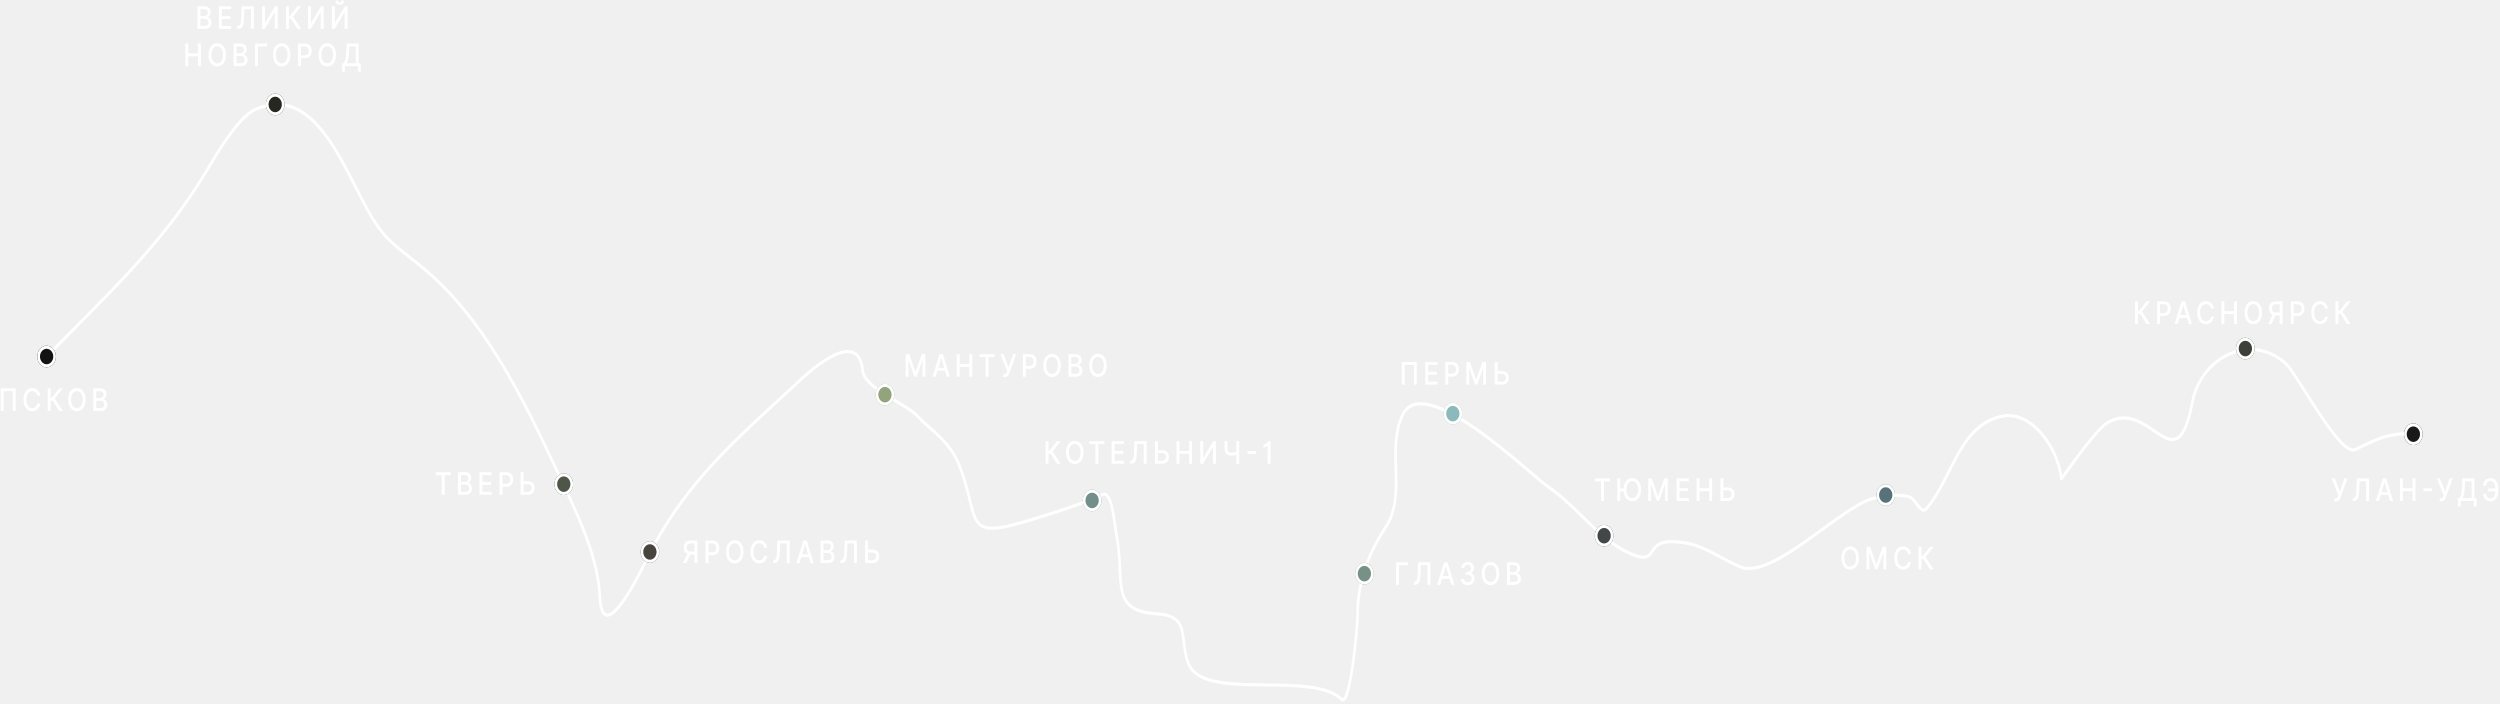
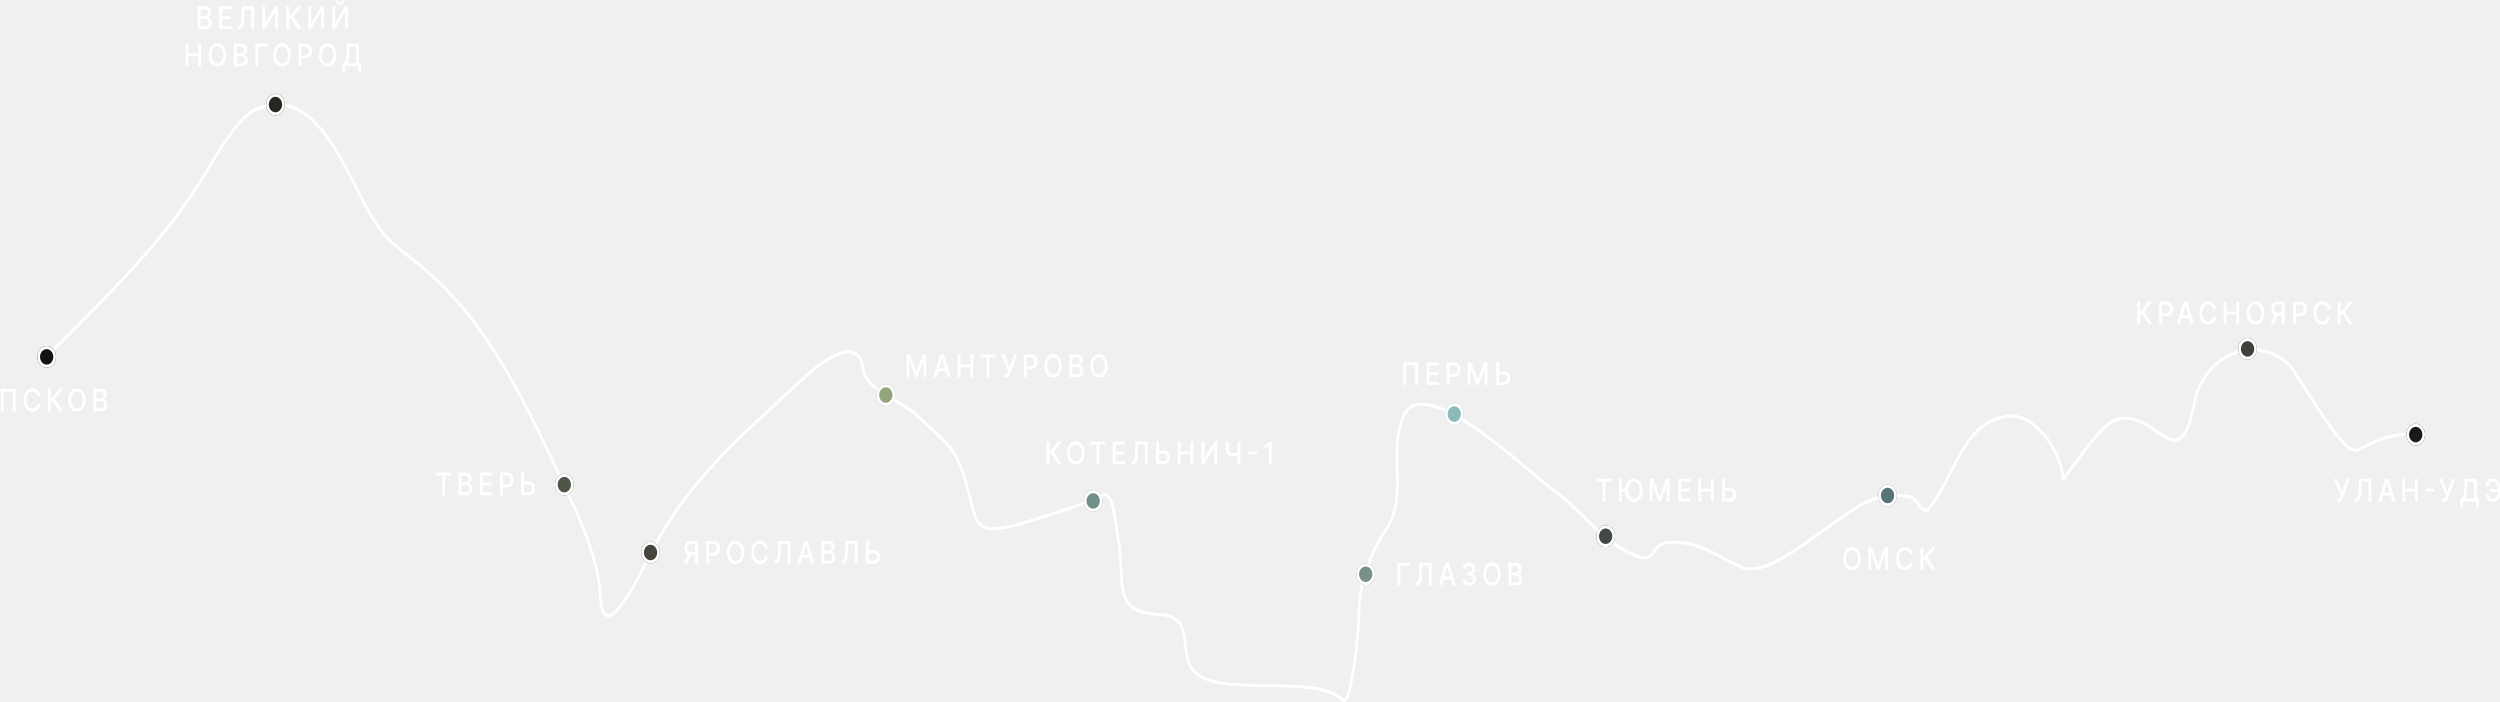
- <svg xmlns="http://www.w3.org/2000/svg" width="938" height="264" fill="none">
+ <svg xmlns="http://www.w3.org/2000/svg" fill="none">
  <path fill-rule="evenodd" clip-rule="evenodd" d="M904.5 162.659c0 .322-.224.583-.5.583-7.765 0-11.904 1.999-18.521 5.196-.517.25-1.049.507-1.6.771-.922.443-1.971.17-3.02-.457-1.06-.634-2.217-1.685-3.422-3-2.415-2.635-5.118-6.434-7.756-10.41-1.769-2.667-3.521-5.431-5.143-7.992-.798-1.258-1.564-2.468-2.286-3.592-1.099-1.711-2.094-3.225-2.947-4.429-.861-1.216-1.549-2.074-2.035-2.507-12.966-11.555-31.085-2.146-34.189 14.128-.764 4.009-1.589 7.021-2.487 9.229-.897 2.205-1.885 3.656-2.998 4.48-2.273 1.683-4.797.584-7.365-1.023a75.512 75.512 0 01-2.342-1.552c-1.963-1.335-4.041-2.748-6.323-3.681-3.16-1.291-6.631-1.614-10.506.644-1.183.69-2.849 2.335-4.717 4.478-1.853 2.127-3.858 4.69-5.713 7.157a373.015 373.015 0 00-4.787 6.545l-.005.007c-.619.86-1.126 1.566-1.48 2.043-.176.237-.32.427-.423.553a2.152 2.152 0 01-.153.171l-.002.001a.575.575 0 01-.166.114.442.442 0 01-.362.001c-.237-.105-.308-.351-.322-.479-.619-5.77-3.397-11.992-7.309-16.537-3.915-4.549-8.888-7.336-13.881-6.441-8.079 1.448-12.745 7.13-16.634 13.966-1.244 2.187-2.395 4.465-3.553 6.758a276.268 276.268 0 01-2.016 3.941c-1.875 3.571-3.889 7.028-6.374 9.925-.308.358-.651.587-1.027.67-.374.082-.734.008-1.064-.147-.637-.3-1.236-.943-1.766-1.594-.271-.333-.54-.689-.798-1.031l-.002-.003c-.26-.344-.508-.673-.751-.97a6.972 6.972 0 00-.682-.746c-.215-.196-.389-.306-.527-.352-1.876-.624-4.394-.767-6.949-.606-2.546.162-5.084.623-6.978 1.175-3.039.885-6.897 3.215-11.204 6.183-2.338 1.611-4.77 3.382-7.258 5.194a466.817 466.817 0 01-6.419 4.619c-4.683 3.29-9.379 6.327-13.665 8.217-4.267 1.882-8.232 2.676-11.399 1.317-2.421-1.04-4.558-2.15-6.569-3.226l-1.047-.562c-1.628-.876-3.185-1.712-4.776-2.463-3.84-1.811-7.862-3.106-13.388-3.106-2.541 0-3.976.633-4.927 1.416-.482.396-.857.846-1.201 1.314-.149.204-.29.408-.433.615l-.067.097c-.164.237-.333.479-.51.708-.357.46-.764.895-1.299 1.207-.538.314-1.174.487-1.969.479-1.563-.015-3.784-.732-7.207-2.505-5.114-2.649-9.705-6.89-14.24-11.29-.53-.514-1.059-1.03-1.589-1.547-4.017-3.918-8.036-7.84-12.433-10.864-1.438-.989-3.981-3.148-7.193-5.875a983.36 983.36 0 00-3.583-3.034c-4.911-4.131-10.812-8.958-16.715-13.078-5.913-4.127-11.785-7.516-16.644-8.808-2.428-.646-4.56-.757-6.301-.214-1.721.535-3.084 1.715-3.999 3.729-2.757 6.07-2.562 12.751-2.362 19.576l.046 1.601c.195 7.317.123 14.73-4.179 21.176-5.992 8.977-10.212 20.083-10.212 31.765 0 2.97-.742 11.77-1.858 19.449-.558 3.839-1.215 7.436-1.928 9.899-.353 1.218-.738 2.227-1.168 2.843-.214.308-.486.586-.825.684-.374.109-.722-.028-1.005-.303-2.724-2.646-7.261-3.955-12.749-4.602-4.696-.554-9.995-.617-15.293-.68-.871-.01-1.741-.02-2.609-.033-6.128-.088-12.124-.285-16.941-1.383-4.787-1.091-8.597-3.113-10.094-7.039-.93-2.439-1.319-4.796-1.588-6.939-.062-.492-.117-.969-.171-1.431-.183-1.578-.346-2.985-.682-4.242-.422-1.583-1.105-2.863-2.427-3.814-1.345-.967-3.401-1.629-6.631-1.827-4.576-.28-7.676-1.228-9.779-2.837-2.129-1.63-3.178-3.892-3.734-6.624-.48-2.355-.602-5.109-.736-8.143a406.44 406.44 0 00-.06-1.332c-.168-3.586-.423-7.583-1.304-11.945-.142-.702-.287-1.743-.451-2.924l-.149-1.066c-.232-1.631-.51-3.438-.876-5.078-.37-1.656-.816-3.074-1.359-3.968-.27-.443-.538-.715-.796-.846-.242-.121-.516-.141-.86.015-8.318 3.77-16.874 6.408-25.455 9.055l-.551.17c-6.78 2.091-11.434 3.223-14.719 3.391-3.303.168-5.329-.633-6.723-2.535-.679-.927-1.183-2.082-1.624-3.425-.441-1.342-.829-2.909-1.262-4.67l-.054-.22c-.858-3.494-1.919-7.814-3.928-12.964-1.738-4.454-4.147-7.507-6.897-10.241-1.231-1.225-2.525-2.38-3.862-3.574l-.485-.433c-1.504-1.345-3.054-2.75-4.592-4.343-1.118-1.158-2.879-2.37-4.951-3.658-.91-.565-1.894-1.153-2.9-1.755a178.84 178.84 0 01-3.707-2.255c-2.211-1.394-4.327-2.866-5.938-4.427-1.596-1.547-2.787-3.267-2.98-5.18-.388-3.845-1.694-5.617-3.367-6.257-1.745-.668-4.059-.179-6.578.992-5.012 2.331-10.402 7.153-12.621 9.221-2.705 2.522-5.382 4.982-8.023 7.409-19.344 17.773-36.781 33.794-49.565 59.866l-.096.195c-1.172 2.393-5.242 10.703-9.185 16.054-1.017 1.38-2.04 2.584-3.016 3.442-.962.846-1.951 1.422-2.888 1.398-1.002-.025-1.797-.725-2.342-2.022-.534-1.268-.865-3.17-.978-5.801-.339-7.9-2.832-16.344-6.054-24.545-2.517-6.406-5.463-12.625-8.148-18.295-.752-1.588-1.484-3.133-2.18-4.627-13.116-28.142-27.656-57.138-50.465-75.694-1.654-1.347-3.134-2.52-4.476-3.584-3.574-2.834-6.172-4.894-8.509-7.391-3.238-3.458-5.981-7.752-10.21-16.07l-.942-1.854c-4.315-8.514-8.927-17.61-14.613-23.885-3.042-3.356-6.37-5.878-10.097-7.07-3.721-1.188-7.876-1.064-12.597.936-1.645.697-3.404 2.111-5.195 3.984-1.785 1.868-3.575 4.163-5.281 6.584-2.785 3.95-5.325 8.202-7.256 11.431a400.72 400.72 0 01-1.214 2.023C63.496 88.254 45.833 106 27.963 123.954c-2.878 2.891-5.76 5.787-8.634 8.711-.208.212-.524.187-.705-.056a.652.652 0 01.047-.822c2.882-2.932 5.77-5.834 8.65-8.728 17.876-17.961 35.434-35.603 49.142-58.234.366-.603.768-1.275 1.202-2.003 1.93-3.229 4.5-7.528 7.312-11.518 1.724-2.447 3.55-4.79 5.386-6.712 1.832-1.916 3.703-3.441 5.521-4.212 4.898-2.075 9.265-2.223 13.203-.964 3.932 1.257 7.399 3.903 10.521 7.347 5.793 6.392 10.474 15.628 14.769 24.103.321.634.64 1.264.958 1.888 4.214 8.288 6.897 12.464 10.025 15.805 2.281 2.436 4.796 4.43 8.338 7.24a449.143 449.143 0 014.545 3.638c23.026 18.733 37.663 47.968 50.77 76.094a834.14 834.14 0 002.166 4.596c2.688 5.675 5.659 11.946 8.193 18.396 3.241 8.248 5.796 16.852 6.144 24.972.111 2.578.432 4.292.876 5.347.433 1.027.942 1.357 1.467 1.37.591.015 1.353-.363 2.263-1.163.896-.787 1.866-1.922 2.86-3.271 3.878-5.263 7.908-13.489 9.081-15.883l.091-.185c12.887-26.282 30.483-42.447 49.819-60.209 2.641-2.426 5.314-4.882 8.013-7.398 2.216-2.066 7.709-6.991 12.874-9.393 2.569-1.195 5.167-1.819 7.261-1.017 2.169.83 3.632 3.11 4.048 7.228.146 1.451 1.08 2.921 2.627 4.42 1.531 1.484 3.575 2.911 5.774 4.298 1.219.769 2.448 1.503 3.658 2.226 1 .597 1.987 1.187 2.943 1.781 2.068 1.285 3.928 2.554 5.145 3.815 1.509 1.563 3.034 2.946 4.537 4.29l.485.433c1.334 1.191 2.65 2.366 3.902 3.611 2.817 2.801 5.34 5.985 7.158 10.646 2.04 5.229 3.118 9.619 3.977 13.115l.056.23c.436 1.772.813 3.288 1.235 4.574.421 1.285.876 2.302 1.45 3.085 1.113 1.518 2.772 2.288 5.919 2.127 3.164-.161 7.723-1.26 14.507-3.353l.529-.163c8.597-2.651 17.105-5.276 25.371-9.022.568-.257 1.117-.251 1.619.003.487.245.885.699 1.215 1.241.654 1.076 1.136 2.669 1.511 4.348.378 1.695.662 3.546.894 5.182.055.382.106.752.155 1.104.163 1.17.299 2.151.432 2.809.902 4.466 1.161 8.547 1.329 12.149.022.455.042.901.061 1.339.136 3.051.253 5.686.71 7.93.515 2.531 1.451 4.496 3.31 5.919 1.884 1.442 4.775 2.371 9.283 2.648 3.302.202 5.552.883 7.103 1.998 1.575 1.133 2.382 2.677 2.857 4.46.363 1.36.541 2.898.726 4.495.052.448.104.901.161 1.355.265 2.107.638 4.341 1.513 6.635 1.281 3.359 4.629 5.287 9.372 6.369 4.714 1.074 10.621 1.273 16.761 1.361.863.012 1.731.023 2.6.033 5.294.062 10.646.126 15.39.685 5.503.65 10.314 1.977 13.289 4.866.093.091.122.069.123.069.035-.011.136-.066.291-.288.309-.444.648-1.281.996-2.482.688-2.372 1.334-5.893 1.89-9.721 1.112-7.654 1.844-16.38 1.844-19.254 0-12.008 4.334-23.358 10.423-32.481 4.059-6.082 4.164-13.094 3.968-20.424-.014-.548-.031-1.097-.047-1.649-.201-6.763-.409-13.752 2.479-20.109 1.05-2.311 2.644-3.694 4.624-4.31 1.96-.611 4.272-.464 6.783.204 5.019 1.335 11.003 4.804 16.935 8.944 5.941 4.147 11.87 8.997 16.786 13.134 1.292 1.086 2.51 2.121 3.639 3.08 3.19 2.708 5.667 4.812 7.061 5.77 4.472 3.075 8.558 7.063 12.568 10.975.529.517 1.057 1.032 1.585 1.544 4.539 4.403 9.034 8.545 14.006 11.12 3.403 1.763 5.464 2.391 6.81 2.405.66.006 1.135-.136 1.512-.356.381-.222.692-.542 1.004-.945.157-.204.311-.422.474-.659.162-.234.334-.486.519-.738.373-.508.809-1.036 1.384-1.509 1.161-.956 2.812-1.63 5.504-1.63 5.682 0 9.832 1.338 13.763 3.192 1.616.762 3.199 1.613 4.827 2.489l1.038.557c2.005 1.072 4.114 2.167 6.498 3.191 2.813 1.208 6.485.546 10.699-1.313 4.197-1.851 8.828-4.841 13.503-8.126 2.123-1.491 4.268-3.053 6.382-4.592 2.509-1.827 4.973-3.621 7.302-5.225 4.303-2.966 8.274-5.38 11.47-6.311 1.96-.571 4.561-1.042 7.167-1.207 2.598-.165 5.245-.028 7.278.649.312.104.604.314.868.554.268.244.533.544.791.861.256.314.516.657.77.995l.009.012c.26.344.517.683.773.998.526.646.996 1.118 1.414 1.315.198.094.362.114.505.083.142-.031.311-.124.504-.349 2.401-2.798 4.366-6.16 6.229-9.709a274.53 274.53 0 001.985-3.88c1.17-2.315 2.347-4.646 3.603-6.854 3.955-6.952 8.831-12.954 17.316-14.475 5.419-.971 10.693 2.066 14.739 6.767 3.782 4.395 6.559 10.315 7.438 16.018.335-.457.777-1.072 1.307-1.808l.006-.009c1.239-1.723 2.941-4.09 4.8-6.562 1.862-2.476 3.885-5.063 5.763-7.219 1.864-2.139 3.631-3.909 4.972-4.69 4.17-2.43 7.931-2.072 11.284-.701 2.378.971 4.592 2.477 6.584 3.831a73.046 73.046 0 002.223 1.474c2.6 1.627 4.618 2.354 6.355 1.067.892-.661 1.777-1.894 2.631-3.996.853-2.098 1.659-5.016 2.415-8.982 3.252-17.052 22.189-26.907 35.773-14.802.586.523 1.338 1.477 2.198 2.691.869 1.226 1.876 2.759 2.977 4.473.729 1.136 1.499 2.352 2.299 3.613 1.619 2.555 3.358 5.299 5.12 7.956 2.634 3.97 5.296 7.705 7.648 10.272 1.178 1.285 2.256 2.252 3.195 2.814.95.568 1.664.666 2.183.417.554-.266 1.091-.525 1.613-.778 6.618-3.198 10.921-5.278 18.889-5.278.276 0 .5.261.5.583z" fill="#fff" />
  <path d="M74.087 10.835h2.788c1.69 0 2.454-.98 2.454-2.28 0-1.312-.789-2.053-1.51-2.098v-.083c.668-.199 1.226-.728 1.226-1.788 0-1.254-.746-2.226-2.294-2.226h-2.664v8.475zm1.098-1.096V7.024h1.623c.88 0 1.43.662 1.43 1.469 0 .712-.415 1.246-1.47 1.246h-1.583zm0-3.713V3.448h1.498c.87 0 1.286.534 1.286 1.238 0 .819-.576 1.34-1.314 1.34h-1.47zM82.13 10.835h4.603v-1.1h-3.505V7.14h3.224V6.043h-3.224V3.461h3.462V2.36h-4.56v8.475zM89.105 10.835h.313c1.654 0 2.052-1.432 2.148-4.155l.114-3.236h2.482v7.391h1.083V2.36h-4.599l-.124 3.981c-.078 2.454-.334 3.352-1.204 3.377l-.213.008v1.11zM98.343 2.36v8.475h1.009l3.696-6.216h.068v6.216h1.097V2.36h-1.015l-3.7 6.224h-.068V2.36h-1.087zM111.621 10.835h1.339l-3.001-4.643 3.019-3.832h-1.36l-2.83 3.58h-.377V2.36h-1.097v8.475h1.097V7.036h.753l2.457 3.8zM115.572 2.36v8.475h1.008l3.697-6.216h.067v6.216h1.098V2.36h-1.016l-3.7 6.224h-.068V2.36h-1.086zM124.542 2.36v8.475h1.009l3.697-6.216h.067v6.216h1.097V2.36h-1.015l-3.701 6.224h-.067V2.36h-1.087zm3.633-2.152c0 .418-.199.786-.696.786-.504 0-.692-.372-.692-.786h-.87c0 .931.607 1.573 1.562 1.573.963 0 1.57-.642 1.57-1.573h-.874zM69.538 24.82h1.098v-3.696h3.626v3.695h1.1v-8.475h-1.1v3.683h-3.626v-3.683h-1.097v8.475zM84.778 20.582c0-2.71-1.392-4.354-3.274-4.354-1.89 0-3.278 1.643-3.278 4.354 0 2.706 1.388 4.353 3.278 4.353 1.882 0 3.274-1.643 3.274-4.353zm-1.087 0c0 2.065-.937 3.186-2.187 3.186-1.254 0-2.188-1.121-2.188-3.186s.934-3.187 2.188-3.187c1.25 0 2.187 1.122 2.187 3.187zM87.646 24.82h2.787c1.69 0 2.454-.981 2.454-2.28 0-1.313-.788-2.053-1.509-2.099v-.083c.668-.198 1.225-.728 1.225-1.788 0-1.253-.745-2.226-2.294-2.226h-2.663v8.475zm1.097-1.097v-2.715h1.623c.88 0 1.431.662 1.431 1.47 0 .71-.415 1.245-1.47 1.245h-1.584zm0-3.712v-2.578h1.499c.87 0 1.285.533 1.285 1.237 0 .82-.575 1.34-1.314 1.34h-1.47zM100.224 16.344h-4.535v8.475h1.097v-7.374h3.438v-1.1zM108.975 20.582c0-2.71-1.392-4.354-3.274-4.354-1.889 0-3.278 1.643-3.278 4.354 0 2.706 1.389 4.353 3.278 4.353 1.882 0 3.274-1.643 3.274-4.353zm-1.087 0c0 2.065-.937 3.186-2.187 3.186-1.254 0-2.188-1.121-2.188-3.186s.934-3.187 2.188-3.187c1.25 0 2.187 1.122 2.187 3.187zM111.843 24.82h1.097v-2.98h1.492c1.687 0 2.521-1.188 2.521-2.752 0-1.56-.827-2.744-2.518-2.744h-2.592v8.475zm1.097-4.064V17.44h1.378c1.087 0 1.531.687 1.531 1.647s-.444 1.668-1.517 1.668h-1.392zM126.057 20.582c0-2.71-1.392-4.354-3.274-4.354-1.889 0-3.278 1.643-3.278 4.354 0 2.706 1.389 4.353 3.278 4.353 1.882 0 3.274-1.643 3.274-4.353zm-1.087 0c0 2.065-.937 3.186-2.187 3.186-1.254 0-2.188-1.121-2.188-3.186s.934-3.187 2.188-3.187c1.25 0 2.187 1.122 2.187 3.187zM128.375 26.868h1.051v-2.049h4.883v2.036h1.051v-3.12h-.824v-7.39h-4.485l-.171 3.579c-.11 2.359-.539 3.331-1.026 3.811h-.479v3.133zm1.772-3.133c.415-.774.696-2.02.785-3.811l.113-2.48h2.44v6.291h-3.338zM5.881 145.696H.271v8.475h1.093v-7.383h3.423v7.383h1.094v-8.475zM15.1 148.452c-.25-1.813-1.467-2.872-3.005-2.872-1.882 0-3.27 1.643-3.27 4.354 0 2.71 1.381 4.353 3.27 4.353 1.598 0 2.766-1.167 3.005-2.843l-1.108-.004c-.189 1.084-.97 1.68-1.89 1.68-1.246 0-2.187-1.113-2.187-3.186 0-2.057.937-3.187 2.19-3.187.928 0 1.705.608 1.886 1.705H15.1zM22.22 154.171h1.339l-3-4.643 3.017-3.832h-1.36l-2.83 3.58h-.376v-3.58h-1.098v8.475h1.098v-3.799h.753l2.457 3.799zM32.126 149.934c0-2.711-1.392-4.354-3.274-4.354-1.889 0-3.277 1.643-3.277 4.354 0 2.706 1.388 4.353 3.277 4.353 1.882 0 3.274-1.643 3.274-4.353zm-1.086 0c0 2.065-.938 3.186-2.188 3.186-1.253 0-2.187-1.121-2.187-3.186s.934-3.187 2.187-3.187c1.25 0 2.188 1.122 2.188 3.187zM34.995 154.171h2.787c1.69 0 2.454-.981 2.454-2.28 0-1.312-.788-2.053-1.51-2.098v-.083c.668-.199 1.226-.728 1.226-1.788 0-1.254-.746-2.226-2.294-2.226h-2.663v8.475zm1.097-1.096v-2.715h1.623c.88 0 1.43.662 1.43 1.469 0 .712-.415 1.246-1.47 1.246h-1.583zm0-3.713v-2.578h1.498c.87 0 1.286.534 1.286 1.238 0 .819-.575 1.34-1.314 1.34h-1.47zM163.482 178.259h2.266v7.375h1.094v-7.375h2.269v-1.1h-5.629v1.1zM171.855 185.634h2.787c1.691 0 2.454-.981 2.454-2.28 0-1.312-.788-2.053-1.509-2.098v-.083c.667-.199 1.225-.728 1.225-1.788 0-1.254-.746-2.226-2.294-2.226h-2.663v8.475zm1.097-1.097v-2.714h1.623c.88 0 1.431.662 1.431 1.469 0 .711-.416 1.245-1.47 1.245h-1.584zm0-3.712v-2.578h1.499c.87 0 1.285.534 1.285 1.237 0 .82-.575 1.341-1.314 1.341h-1.47zM179.898 185.634h4.602v-1.101h-3.505v-2.595h3.224v-1.096h-3.224v-2.583h3.462v-1.1h-4.559v8.475zM187.423 185.634h1.097v-2.98h1.492c1.687 0 2.521-1.187 2.521-2.752 0-1.56-.827-2.743-2.518-2.743h-2.592v8.475zm1.097-4.064v-3.315h1.378c1.087 0 1.531.687 1.531 1.647s-.444 1.668-1.517 1.668h-1.392zM196.427 180.577v-3.418h-1.1v8.475h2.723c1.62 0 2.546-1.051 2.543-2.57.003-1.515-.923-2.487-2.543-2.487h-1.623zm0 1.076h1.623c.941 0 1.46.629 1.46 1.395 0 .786-.519 1.51-1.46 1.51h-1.623v-2.905zM261.651 211.272v-8.475h-2.592c-1.687 0-2.518 1.096-2.518 2.656 0 1.138.444 2.003 1.336 2.388l-1.613 3.431h1.25l1.478-3.207h1.562v3.207h1.097zm-1.097-4.308h-1.392c-1.069 0-1.516-.555-1.516-1.511 0-.96.447-1.56 1.53-1.56h1.378v3.071zM264.746 211.272h1.097v-2.98h1.492c1.687 0 2.521-1.187 2.521-2.752 0-1.56-.827-2.743-2.518-2.743h-2.592v8.475zm1.097-4.064v-3.315h1.378c1.087 0 1.531.687 1.531 1.647s-.444 1.668-1.517 1.668h-1.392zM278.96 207.034c0-2.71-1.392-4.353-3.274-4.353-1.889 0-3.278 1.643-3.278 4.353 0 2.707 1.389 4.354 3.278 4.354 1.882 0 3.274-1.643 3.274-4.354zm-1.087 0c0 2.065-.937 3.187-2.187 3.187-1.254 0-2.188-1.122-2.188-3.187 0-2.065.934-3.186 2.188-3.186 1.25 0 2.187 1.121 2.187 3.186zM287.868 205.553c-.248-1.813-1.466-2.872-3.004-2.872-1.882 0-3.27 1.643-3.27 4.353 0 2.711 1.381 4.354 3.27 4.354 1.598 0 2.767-1.167 3.004-2.843l-1.108-.004c-.188 1.084-.969 1.68-1.889 1.68-1.246 0-2.187-1.114-2.187-3.187 0-2.057.937-3.186 2.191-3.186.927 0 1.704.608 1.885 1.705h1.108zM290.131 211.272h.313c1.654 0 2.052-1.432 2.148-4.155l.114-3.236h2.482v7.391h1.083v-8.475h-4.599l-.124 3.981c-.078 2.454-.334 3.352-1.204 3.376l-.213.009v1.109zM299.983 211.272l.668-2.243h2.841l.664 2.243h1.165l-2.617-8.475h-1.268l-2.617 8.475h1.164zm.988-3.319l1.072-3.617h.057l1.072 3.617h-2.201zM307.871 211.272h2.788c1.69 0 2.453-.981 2.453-2.28 0-1.312-.788-2.053-1.509-2.099v-.082c.668-.199 1.225-.729 1.225-1.788 0-1.254-.745-2.226-2.294-2.226h-2.663v8.475zm1.097-1.097v-2.715h1.623c.881 0 1.431.663 1.431 1.47 0 .711-.415 1.245-1.47 1.245h-1.584zm0-3.712v-2.578h1.499c.87 0 1.285.534 1.285 1.237 0 .82-.575 1.341-1.314 1.341h-1.47zM315.363 211.272h.313c1.655 0 2.053-1.432 2.148-4.155l.114-3.236h2.482v7.391h1.083v-8.475h-4.598l-.125 3.981c-.078 2.454-.333 3.352-1.203 3.376l-.214.009v1.109zM325.709 206.215v-3.418h-1.1v8.475h2.723c1.62 0 2.546-1.051 2.543-2.57.003-1.515-.923-2.487-2.543-2.487h-1.623zm0 1.076h1.623c.941 0 1.46.629 1.46 1.394 0 .787-.519 1.511-1.46 1.511h-1.623v-2.905zM339.802 132.876v8.475h1.044v-6.137h.068l2.145 6.125h.866l2.145-6.121h.067v6.133h1.044v-8.475h-1.331l-2.316 6.588h-.085l-2.315-6.588h-1.332zM351.077 141.351l.667-2.243h2.841l.664 2.243h1.165l-2.617-8.475h-1.268l-2.617 8.475h1.165zm.987-3.319l1.072-3.616h.057l1.073 3.616h-2.202zM358.964 141.351h1.098v-3.695h3.625v3.695h1.101v-8.475h-1.101v3.683h-3.625v-3.683h-1.098v8.475zM367.527 133.977h2.266v7.374h1.094v-7.374h2.269v-1.101h-5.629v1.101zM376.415 141.467h.497c1.136 0 1.513-.74 1.832-1.585l2.514-7.006h-1.15l-1.698 4.9-1.907-4.9h-1.164l2.557 6.361-.103.302c-.157.443-.398.803-.942.803h-.436v1.125zM383.796 141.351h1.098v-2.979h1.491c1.687 0 2.521-1.188 2.521-2.752 0-1.56-.827-2.744-2.517-2.744h-2.593v8.475zm1.098-4.063v-3.315h1.377c1.087 0 1.531.687 1.531 1.647s-.444 1.668-1.516 1.668h-1.392zM398.01 137.114c0-2.711-1.392-4.354-3.274-4.354-1.889 0-3.278 1.643-3.278 4.354 0 2.706 1.389 4.353 3.278 4.353 1.882 0 3.274-1.643 3.274-4.353zm-1.086 0c0 2.065-.938 3.186-2.188 3.186-1.253 0-2.187-1.121-2.187-3.186s.934-3.187 2.187-3.187c1.25 0 2.188 1.122 2.188 3.187zM400.878 141.351h2.788c1.69 0 2.454-.98 2.454-2.28 0-1.312-.789-2.052-1.509-2.098v-.083c.667-.198 1.225-.728 1.225-1.787 0-1.254-.746-2.227-2.294-2.227h-2.664v8.475zm1.098-1.096v-2.715h1.622c.881 0 1.432.662 1.432 1.469 0 .712-.416 1.246-1.471 1.246h-1.583zm0-3.712v-2.578h1.498c.87 0 1.286.533 1.286 1.237 0 .819-.576 1.341-1.314 1.341h-1.47zM415.239 137.114c0-2.711-1.392-4.354-3.274-4.354-1.89 0-3.278 1.643-3.278 4.354 0 2.706 1.388 4.353 3.278 4.353 1.882 0 3.274-1.643 3.274-4.353zm-1.087 0c0 2.065-.937 3.186-2.187 3.186-1.254 0-2.188-1.121-2.188-3.186s.934-3.187 2.188-3.187c1.25 0 2.187 1.122 2.187 3.187zM396.62 173.985h1.338l-3-4.643 3.018-3.833h-1.36l-2.83 3.58h-.377v-3.58h-1.097v8.476h1.097v-3.799h.753l2.458 3.799zM406.526 169.747c0-2.711-1.392-4.353-3.274-4.353-1.889 0-3.278 1.642-3.278 4.353 0 2.707 1.389 4.354 3.278 4.354 1.882 0 3.274-1.643 3.274-4.354zm-1.087 0c0 2.065-.937 3.187-2.187 3.187-1.254 0-2.188-1.122-2.188-3.187 0-2.065.934-3.186 2.188-3.186 1.25 0 2.187 1.121 2.187 3.186zM408.733 166.61h2.265v7.375h1.094v-7.375h2.269v-1.101h-5.628v1.101zM417.105 173.985h4.602v-1.101h-3.505v-2.595h3.225v-1.096h-3.225v-2.583h3.463v-1.101h-4.56v8.476zM424.08 173.985h.313c1.654 0 2.052-1.432 2.148-4.155l.114-3.236h2.482v7.391h1.083v-8.476h-4.599l-.124 3.981c-.078 2.454-.334 3.353-1.204 3.377l-.213.009v1.109zM434.426 168.928v-3.419h-1.101v8.476h2.724c1.619 0 2.546-1.051 2.542-2.57.004-1.515-.923-2.487-2.542-2.487h-1.623zm0 1.076h1.623c.941 0 1.459.629 1.459 1.394 0 .787-.518 1.511-1.459 1.511h-1.623v-2.905zM441.429 173.985h1.098v-3.696h3.625v3.696h1.101v-8.476h-1.101v3.684h-3.625v-3.684h-1.098v8.476zM450.351 165.509v8.476h1.009l3.696-6.216h.068v6.216h1.097v-8.476h-1.015l-3.701 6.224h-.067v-6.224h-1.087zM459.467 165.509v2.798c-.003 1.891.981 2.636 2.572 2.636.699 0 1.303-.103 1.825-.277v3.319h1.086v-8.476h-1.086v4.064a6.428 6.428 0 01-1.825.273c-.949 0-1.488-.372-1.488-1.539v-2.798h-1.084zM471.265 169.213h-3.225v1.072h3.225v-1.072zM476.723 165.509H475.7c-.039.232-.593 1.304-1.655 1.304v1.051c.824 0 1.396-.381 1.516-.629h.061v6.75h1.101v-8.476zM528.336 210.955h-4.535v8.475h1.097v-7.374h3.438v-1.101zM530.522 219.43h.313c1.654 0 2.052-1.431 2.148-4.154l.114-3.237h2.482v7.391h1.083v-8.475h-4.599l-.124 3.981c-.078 2.454-.334 3.352-1.204 3.377l-.213.008v1.109zM540.374 219.43l.668-2.242h2.841l.664 2.242h1.165l-2.617-8.475h-1.268l-2.617 8.475h1.164zm.988-3.318l1.072-3.617h.057l1.072 3.617h-2.201zM550.694 219.546c1.485 0 2.575-1.034 2.572-2.441.003-1.072-.554-1.842-1.52-2.016v-.066c.76-.227 1.253-.923 1.25-1.874.003-1.246-.874-2.31-2.273-2.31-1.335 0-2.408.94-2.443 2.318h1.062c.024-.778.653-1.25 1.367-1.25.742 0 1.228.526 1.225 1.308.003.819-.561 1.357-1.367 1.357h-.615v1.043h.615c1.008 0 1.591.596 1.591 1.448 0 .824-.615 1.383-1.471 1.383-.788 0-1.402-.472-1.445-1.225h-1.115c.046 1.382 1.097 2.325 2.567 2.325zM562.525 215.193c0-2.711-1.392-4.354-3.274-4.354-1.89 0-3.278 1.643-3.278 4.354 0 2.706 1.388 4.353 3.278 4.353 1.882 0 3.274-1.643 3.274-4.353zm-1.087 0c0 2.065-.937 3.186-2.187 3.186-1.254 0-2.188-1.121-2.188-3.186s.934-3.187 2.188-3.187c1.25 0 2.187 1.122 2.187 3.187zM565.393 219.43h2.787c1.691 0 2.454-.98 2.454-2.28 0-1.312-.788-2.052-1.509-2.098v-.083c.668-.198 1.225-.728 1.225-1.787 0-1.254-.746-2.227-2.294-2.227h-2.663v8.475zm1.097-1.096v-2.715h1.623c.881 0 1.431.662 1.431 1.469 0 .712-.415 1.246-1.47 1.246h-1.584zm0-3.712v-2.578h1.499c.87 0 1.285.533 1.285 1.237 0 .819-.575 1.341-1.314 1.341h-1.47zM531.567 135.817h-5.61v8.476h1.093v-7.383h3.424v7.383h1.093v-8.476zM534.745 144.293h4.603v-1.101h-3.505v-2.595h3.224V139.5h-3.224v-2.582h3.462v-1.101h-4.56v8.476zM542.271 144.293h1.097v-2.98h1.491c1.687 0 2.522-1.188 2.522-2.752 0-1.56-.828-2.744-2.518-2.744h-2.592v8.476zm1.097-4.064v-3.315h1.378c1.086 0 1.53.687 1.53 1.647s-.444 1.668-1.516 1.668h-1.392zM550.167 135.817v8.476h1.044v-6.137h.068l2.145 6.124h.866l2.145-6.12h.067v6.133h1.044v-8.476h-1.331l-2.316 6.589h-.085l-2.315-6.589h-1.332zM561.935 139.236v-3.419h-1.101v8.476h2.724c1.619 0 2.546-1.051 2.543-2.57.003-1.515-.924-2.487-2.543-2.487h-1.623zm0 1.076h1.623c.941 0 1.46.629 1.46 1.394 0 .786-.519 1.511-1.46 1.511h-1.623v-2.905zM598.442 180.592h2.265v7.374h1.094v-7.374h2.269v-1.101h-5.628v1.101zM607.911 179.491h-1.097v8.475h1.097v-3.6h1.275c.199 2.326 1.513 3.716 3.249 3.716 1.883 0 3.275-1.643 3.275-4.353 0-2.711-1.392-4.354-3.275-4.354-1.786 0-3.125 1.469-3.267 3.919h-1.257v-3.803zm6.712 4.238c0 2.065-.938 3.186-2.188 3.186-1.253 0-2.187-1.121-2.187-3.186 0-2.066.934-3.187 2.187-3.187 1.25 0 2.188 1.121 2.188 3.187zM618.392 179.491v8.475h1.044v-6.137h.068l2.145 6.125h.866l2.145-6.121h.067v6.133h1.044v-8.475h-1.331l-2.316 6.588h-.085l-2.315-6.588h-1.332zM629.052 187.966h4.603v-1.101h-3.505v-2.594h3.224v-1.097h-3.224v-2.582h3.462v-1.101h-4.56v8.475zM636.578 187.966h1.097v-3.695h3.626v3.695h1.101v-8.475h-1.101v3.683h-3.626v-3.683h-1.097v8.475zM646.607 182.909v-3.418h-1.1v8.475h2.723c1.62 0 2.547-1.051 2.543-2.57.004-1.514-.923-2.487-2.543-2.487h-1.623zm0 1.076h1.623c.941 0 1.46.629 1.46 1.395 0 .786-.519 1.51-1.46 1.51h-1.623v-2.905zM697.457 209.364c0-2.71-1.393-4.353-3.275-4.353-1.889 0-3.277 1.643-3.277 4.353 0 2.707 1.388 4.354 3.277 4.354 1.882 0 3.275-1.643 3.275-4.354zm-1.087 0c0 2.065-.938 3.187-2.188 3.187-1.253 0-2.187-1.122-2.187-3.187 0-2.065.934-3.186 2.187-3.186 1.25 0 2.188 1.121 2.188 3.186zM700.325 205.127v8.475h1.044v-6.137h.067l2.145 6.124h.866l2.145-6.12h.068v6.133h1.044v-8.475h-1.332l-2.315 6.588h-.085l-2.316-6.588h-1.331zM717.025 207.883c-.248-1.813-1.466-2.872-3.004-2.872-1.882 0-3.271 1.643-3.271 4.353 0 2.711 1.382 4.354 3.271 4.354 1.598 0 2.766-1.167 3.004-2.843l-1.108-.004c-.188 1.084-.969 1.68-1.889 1.68-1.246 0-2.187-1.113-2.187-3.187 0-2.056.937-3.186 2.191-3.186.926 0 1.704.608 1.885 1.705h1.108zM724.146 213.602h1.339l-3.001-4.643 3.018-3.832h-1.36l-2.83 3.579h-.376v-3.579h-1.098v8.475h1.098v-3.799h.752l2.458 3.799zM805.381 121.541h1.339l-3.001-4.643 3.019-3.832h-1.36l-2.831 3.58h-.376v-3.58h-1.097v8.475h1.097v-3.799h.753l2.457 3.799zM809.332 121.541h1.097v-2.979h1.491c1.687 0 2.522-1.188 2.522-2.752 0-1.56-.828-2.744-2.518-2.744h-2.592v8.475zm1.097-4.063v-3.315h1.378c1.086 0 1.53.687 1.53 1.647s-.444 1.668-1.516 1.668h-1.392zM817.071 121.541l.668-2.243h2.84l.664 2.243h1.165l-2.617-8.475h-1.268l-2.617 8.475h1.165zm.987-3.319l1.073-3.616h.056l1.073 3.616h-2.202zM830.657 115.822c-.248-1.812-1.466-2.872-3.004-2.872-1.882 0-3.271 1.643-3.271 4.354 0 2.71 1.382 4.353 3.271 4.353 1.598 0 2.766-1.167 3.004-2.843l-1.108-.004c-.188 1.084-.969 1.68-1.889 1.68-1.246 0-2.187-1.113-2.187-3.186 0-2.057.937-3.187 2.191-3.187.926 0 1.704.609 1.885 1.705h1.108zM833.47 121.541h1.098v-3.695h3.625v3.695h1.101v-8.475h-1.101v3.683h-3.625v-3.683h-1.098v8.475zM848.71 117.304c0-2.711-1.392-4.354-3.275-4.354-1.889 0-3.277 1.643-3.277 4.354 0 2.706 1.388 4.353 3.277 4.353 1.883 0 3.275-1.643 3.275-4.353zm-1.087 0c0 2.065-.938 3.186-2.188 3.186-1.253 0-2.187-1.121-2.187-3.186s.934-3.187 2.187-3.187c1.25 0 2.188 1.122 2.188 3.187zM856.428 121.541v-8.475h-2.592c-1.687 0-2.518 1.097-2.518 2.657 0 1.138.444 2.003 1.336 2.388l-1.613 3.43h1.25l1.478-3.207h1.562v3.207h1.097zm-1.097-4.308h-1.392c-1.069 0-1.516-.554-1.516-1.51 0-.96.447-1.56 1.53-1.56h1.378v3.07zM859.523 121.541h1.097v-2.979h1.492c1.687 0 2.521-1.188 2.521-2.752 0-1.56-.827-2.744-2.518-2.744h-2.592v8.475zm1.097-4.063v-3.315h1.378c1.087 0 1.531.687 1.531 1.647s-.444 1.668-1.517 1.668h-1.392zM873.46 115.822c-.249-1.812-1.467-2.872-3.004-2.872-1.882 0-3.271 1.643-3.271 4.354 0 2.71 1.381 4.353 3.271 4.353 1.598 0 2.766-1.167 3.004-2.843l-1.108-.004c-.188 1.084-.969 1.68-1.889 1.68-1.247 0-2.188-1.113-2.188-3.186 0-2.057.938-3.187 2.191-3.187.927 0 1.705.609 1.886 1.705h1.108zM880.58 121.541h1.339l-3-4.643 3.018-3.832h-1.36l-2.83 3.58h-.377v-3.58h-1.097v8.475h1.097v-3.799h.753l2.457 3.799zM875.895 188.082h.497c1.137 0 1.513-.741 1.833-1.585l2.514-7.006h-1.151l-1.697 4.9-1.907-4.9h-1.165l2.557 6.36-.103.303c-.156.442-.398.802-.941.802h-.437v1.126zM882.726 187.966h.313c1.655 0 2.052-1.432 2.148-4.155l.114-3.236h2.482v7.391h1.083v-8.475h-4.599l-.124 3.981c-.078 2.454-.334 3.352-1.204 3.377l-.213.008v1.109zM892.579 187.966l.667-2.243h2.841l.664 2.243h1.165l-2.617-8.475h-1.268l-2.617 8.475h1.165zm.987-3.319l1.072-3.617h.057l1.072 3.617h-2.201zM900.466 187.966h1.097v-3.695h3.626v3.695h1.101v-8.475h-1.101v3.683h-3.626v-3.683h-1.097v8.475zM912.517 183.195h-3.225v1.071h3.225v-1.071zM915.397 188.082h.497c1.137 0 1.513-.741 1.833-1.585l2.514-7.006h-1.151l-1.697 4.9-1.907-4.9h-1.165l2.557 6.36-.103.303c-.156.442-.398.802-.941.802h-.437v1.126zM922.228 190.015h1.051v-2.049h4.883v2.036h1.051v-3.12h-.824v-7.391h-4.485l-.17 3.58c-.11 2.358-.54 3.331-1.026 3.811h-.48v3.133zm1.772-3.133c.416-.774.696-2.02.785-3.811l.114-2.479h2.439v6.29H924zM931.685 185.276c.138 1.606 1.04 2.806 2.794 2.806 1.755 0 2.877-1.527 2.877-3.902v-.882c0-2.375-1.137-3.923-2.937-3.923-1.712 0-2.596 1.217-2.738 2.855h1.119c.113-1.1.557-1.754 1.619-1.754 1.168 0 1.822 1.101 1.825 2.814h-2.681v1.084h2.678c-.047 1.494-.608 2.624-1.762 2.624-1.09 0-1.555-.604-1.679-1.722h-1.115z" fill="#fff" />
  <path d="M106.746 39.193c0 2.248-1.564 4.07-3.493 4.07-1.929 0-3.493-1.822-3.493-4.07s1.564-4.07 3.493-4.07c1.929 0 3.493 1.822 3.493 4.07z" fill="#272722" />
  <path fill-rule="evenodd" clip-rule="evenodd" d="M103.253 42.098c1.377 0 2.493-1.3 2.493-2.905 0-1.604-1.116-2.905-2.493-2.905-1.377 0-2.493 1.3-2.493 2.905 0 1.605 1.116 2.905 2.493 2.905zm0 1.166c1.929 0 3.493-1.823 3.493-4.071 0-2.248-1.564-4.07-3.493-4.07-1.929 0-3.493 1.822-3.493 4.07s1.564 4.07 3.493 4.07z" fill="#fff" />
  <path d="M20.985 133.771c0 2.248-1.564 4.07-3.493 4.07-1.929 0-3.493-1.822-3.493-4.07s1.564-4.071 3.493-4.071c1.93 0 3.493 1.823 3.493 4.071z" fill="#131313" />
  <path fill-rule="evenodd" clip-rule="evenodd" d="M17.492 136.676c1.377 0 2.493-1.301 2.493-2.905 0-1.605-1.116-2.905-2.493-2.905-1.377 0-2.493 1.3-2.493 2.905 0 1.604 1.116 2.905 2.493 2.905zm0 1.165c1.93 0 3.493-1.822 3.493-4.07s-1.564-4.071-3.493-4.071c-1.929 0-3.493 1.823-3.493 4.071 0 2.248 1.564 4.07 3.493 4.07z" fill="#fff" />
  <path d="M215.023 181.659c0 2.248-1.564 4.07-3.493 4.07-1.929 0-3.493-1.822-3.493-4.07s1.564-4.071 3.493-4.071c1.929 0 3.493 1.823 3.493 4.071z" fill="#4D5648" />
  <path fill-rule="evenodd" clip-rule="evenodd" d="M211.53 184.564c1.377 0 2.493-1.301 2.493-2.905 0-1.605-1.116-2.905-2.493-2.905-1.377 0-2.493 1.3-2.493 2.905 0 1.604 1.116 2.905 2.493 2.905zm0 1.165c1.929 0 3.493-1.822 3.493-4.07s-1.564-4.071-3.493-4.071c-1.929 0-3.493 1.823-3.493 4.071 0 2.248 1.564 4.07 3.493 4.07z" fill="#fff" />
  <path d="M247.335 207.102c0 2.248-1.564 4.071-3.493 4.071-1.929 0-3.493-1.823-3.493-4.071 0-2.248 1.564-4.07 3.493-4.07 1.929 0 3.493 1.822 3.493 4.07z" fill="#47443E" />
  <path fill-rule="evenodd" clip-rule="evenodd" d="M243.842 210.007c1.377 0 2.493-1.3 2.493-2.905 0-1.604-1.116-2.905-2.493-2.905-1.377 0-2.493 1.301-2.493 2.905 0 1.605 1.116 2.905 2.493 2.905zm0 1.166c1.929 0 3.493-1.823 3.493-4.071 0-2.248-1.564-4.07-3.493-4.07-1.929 0-3.493 1.822-3.493 4.07s1.564 4.071 3.493 4.071z" fill="#fff" />
  <path d="M335.531 148.079c0 2.248-1.564 4.071-3.493 4.071-1.929 0-3.493-1.823-3.493-4.071 0-2.248 1.564-4.07 3.493-4.07 1.929 0 3.493 1.822 3.493 4.07z" fill="#93A47C" />
  <path fill-rule="evenodd" clip-rule="evenodd" d="M332.038 150.984c1.377 0 2.493-1.3 2.493-2.905 0-1.604-1.116-2.905-2.493-2.905-1.377 0-2.493 1.301-2.493 2.905 0 1.605 1.116 2.905 2.493 2.905zm0 1.166c1.929 0 3.493-1.823 3.493-4.071 0-2.248-1.564-4.07-3.493-4.07-1.929 0-3.493 1.822-3.493 4.07s1.564 4.071 3.493 4.071z" fill="#fff" />
  <path d="M413.249 187.767c0 2.248-1.563 4.07-3.493 4.07-1.929 0-3.492-1.822-3.492-4.07s1.563-4.071 3.492-4.071c1.93 0 3.493 1.823 3.493 4.071z" fill="#738F8C" />
  <path fill-rule="evenodd" clip-rule="evenodd" d="M409.756 190.672c1.377 0 2.493-1.301 2.493-2.905 0-1.605-1.116-2.905-2.493-2.905-1.376 0-2.492 1.3-2.492 2.905 0 1.604 1.116 2.905 2.492 2.905zm0 1.165c1.93 0 3.493-1.822 3.493-4.07s-1.563-4.071-3.493-4.071c-1.929 0-3.492 1.823-3.492 4.071 0 2.248 1.563 4.07 3.492 4.07z" fill="#fff" />
  <path d="M515.415 215.244c0 2.248-1.564 4.07-3.493 4.07-1.929 0-3.493-1.822-3.493-4.07s1.564-4.071 3.493-4.071c1.929 0 3.493 1.823 3.493 4.071z" fill="#789186" />
  <path fill-rule="evenodd" clip-rule="evenodd" d="M511.922 218.149c1.377 0 2.493-1.301 2.493-2.905 0-1.605-1.116-2.905-2.493-2.905-1.377 0-2.493 1.3-2.493 2.905 0 1.604 1.116 2.905 2.493 2.905zm0 1.165c1.929 0 3.493-1.822 3.493-4.07s-1.564-4.071-3.493-4.071c-1.929 0-3.493 1.823-3.493 4.071 0 2.248 1.564 4.07 3.493 4.07z" fill="#fff" />
  <path d="M548.597 155.206c0 2.248-1.564 4.07-3.493 4.07-1.929 0-3.493-1.822-3.493-4.07s1.564-4.071 3.493-4.071c1.929 0 3.493 1.823 3.493 4.071z" fill="#8CBABB" />
  <path fill-rule="evenodd" clip-rule="evenodd" d="M545.104 158.111c1.377 0 2.493-1.301 2.493-2.905 0-1.605-1.116-2.905-2.493-2.905-1.377 0-2.493 1.3-2.493 2.905 0 1.604 1.116 2.905 2.493 2.905zm0 1.165c1.929 0 3.493-1.822 3.493-4.07s-1.564-4.071-3.493-4.071c-1.929 0-3.493 1.823-3.493 4.071 0 2.248 1.564 4.07 3.493 4.07z" fill="#fff" />
  <path d="M605.355 200.998c0 2.248-1.564 4.07-3.493 4.07-1.929 0-3.493-1.822-3.493-4.07s1.564-4.071 3.493-4.071c1.929 0 3.493 1.823 3.493 4.071z" fill="#414847" />
  <path fill-rule="evenodd" clip-rule="evenodd" d="M601.862 203.903c1.377 0 2.493-1.301 2.493-2.905 0-1.605-1.116-2.905-2.493-2.905-1.377 0-2.493 1.3-2.493 2.905 0 1.604 1.116 2.905 2.493 2.905zm0 1.165c1.929 0 3.493-1.822 3.493-4.07s-1.564-4.071-3.493-4.071c-1.929 0-3.493 1.823-3.493 4.071 0 2.248 1.564 4.07 3.493 4.07z" fill="#fff" />
  <path d="M711.02 185.731c0 2.248-1.564 4.07-3.493 4.07-1.929 0-3.493-1.822-3.493-4.07s1.564-4.071 3.493-4.071c1.929 0 3.493 1.823 3.493 4.071z" fill="#577379" />
  <path fill-rule="evenodd" clip-rule="evenodd" d="M707.527 188.636c1.377 0 2.493-1.301 2.493-2.905 0-1.605-1.116-2.905-2.493-2.905-1.377 0-2.493 1.3-2.493 2.905 0 1.604 1.116 2.905 2.493 2.905zm0 1.165c1.929 0 3.493-1.822 3.493-4.07s-1.564-4.071-3.493-4.071c-1.929 0-3.493 1.823-3.493 4.071 0 2.248 1.564 4.07 3.493 4.07z" fill="#fff" />
  <path d="M845.95 130.78c0 2.248-1.564 4.07-3.493 4.07-1.929 0-3.493-1.822-3.493-4.07s1.564-4.071 3.493-4.071c1.929 0 3.493 1.823 3.493 4.071z" fill="#3E403A" />
  <path fill-rule="evenodd" clip-rule="evenodd" d="M842.457 133.685c1.377 0 2.493-1.301 2.493-2.905 0-1.605-1.116-2.905-2.493-2.905-1.377 0-2.493 1.3-2.493 2.905 0 1.604 1.116 2.905 2.493 2.905zm0 1.165c1.929 0 3.493-1.822 3.493-4.07s-1.564-4.071-3.493-4.071c-1.929 0-3.493 1.823-3.493 4.071 0 2.248 1.564 4.07 3.493 4.07z" fill="#fff" />
  <path d="M908.988 162.902c0 2.249-1.564 4.071-3.493 4.071-1.929 0-3.493-1.822-3.493-4.071 0-2.248 1.564-4.07 3.493-4.07 1.929 0 3.493 1.822 3.493 4.07z" fill="#181A19" />
  <path fill-rule="evenodd" clip-rule="evenodd" d="M905.495 165.808c1.377 0 2.493-1.301 2.493-2.906 0-1.604-1.116-2.905-2.493-2.905-1.377 0-2.493 1.301-2.493 2.905 0 1.605 1.116 2.906 2.493 2.906zm0 1.165c1.929 0 3.493-1.822 3.493-4.071 0-2.248-1.564-4.07-3.493-4.07-1.929 0-3.493 1.822-3.493 4.07 0 2.249 1.564 4.071 3.493 4.071z" fill="#fff" />
</svg>
